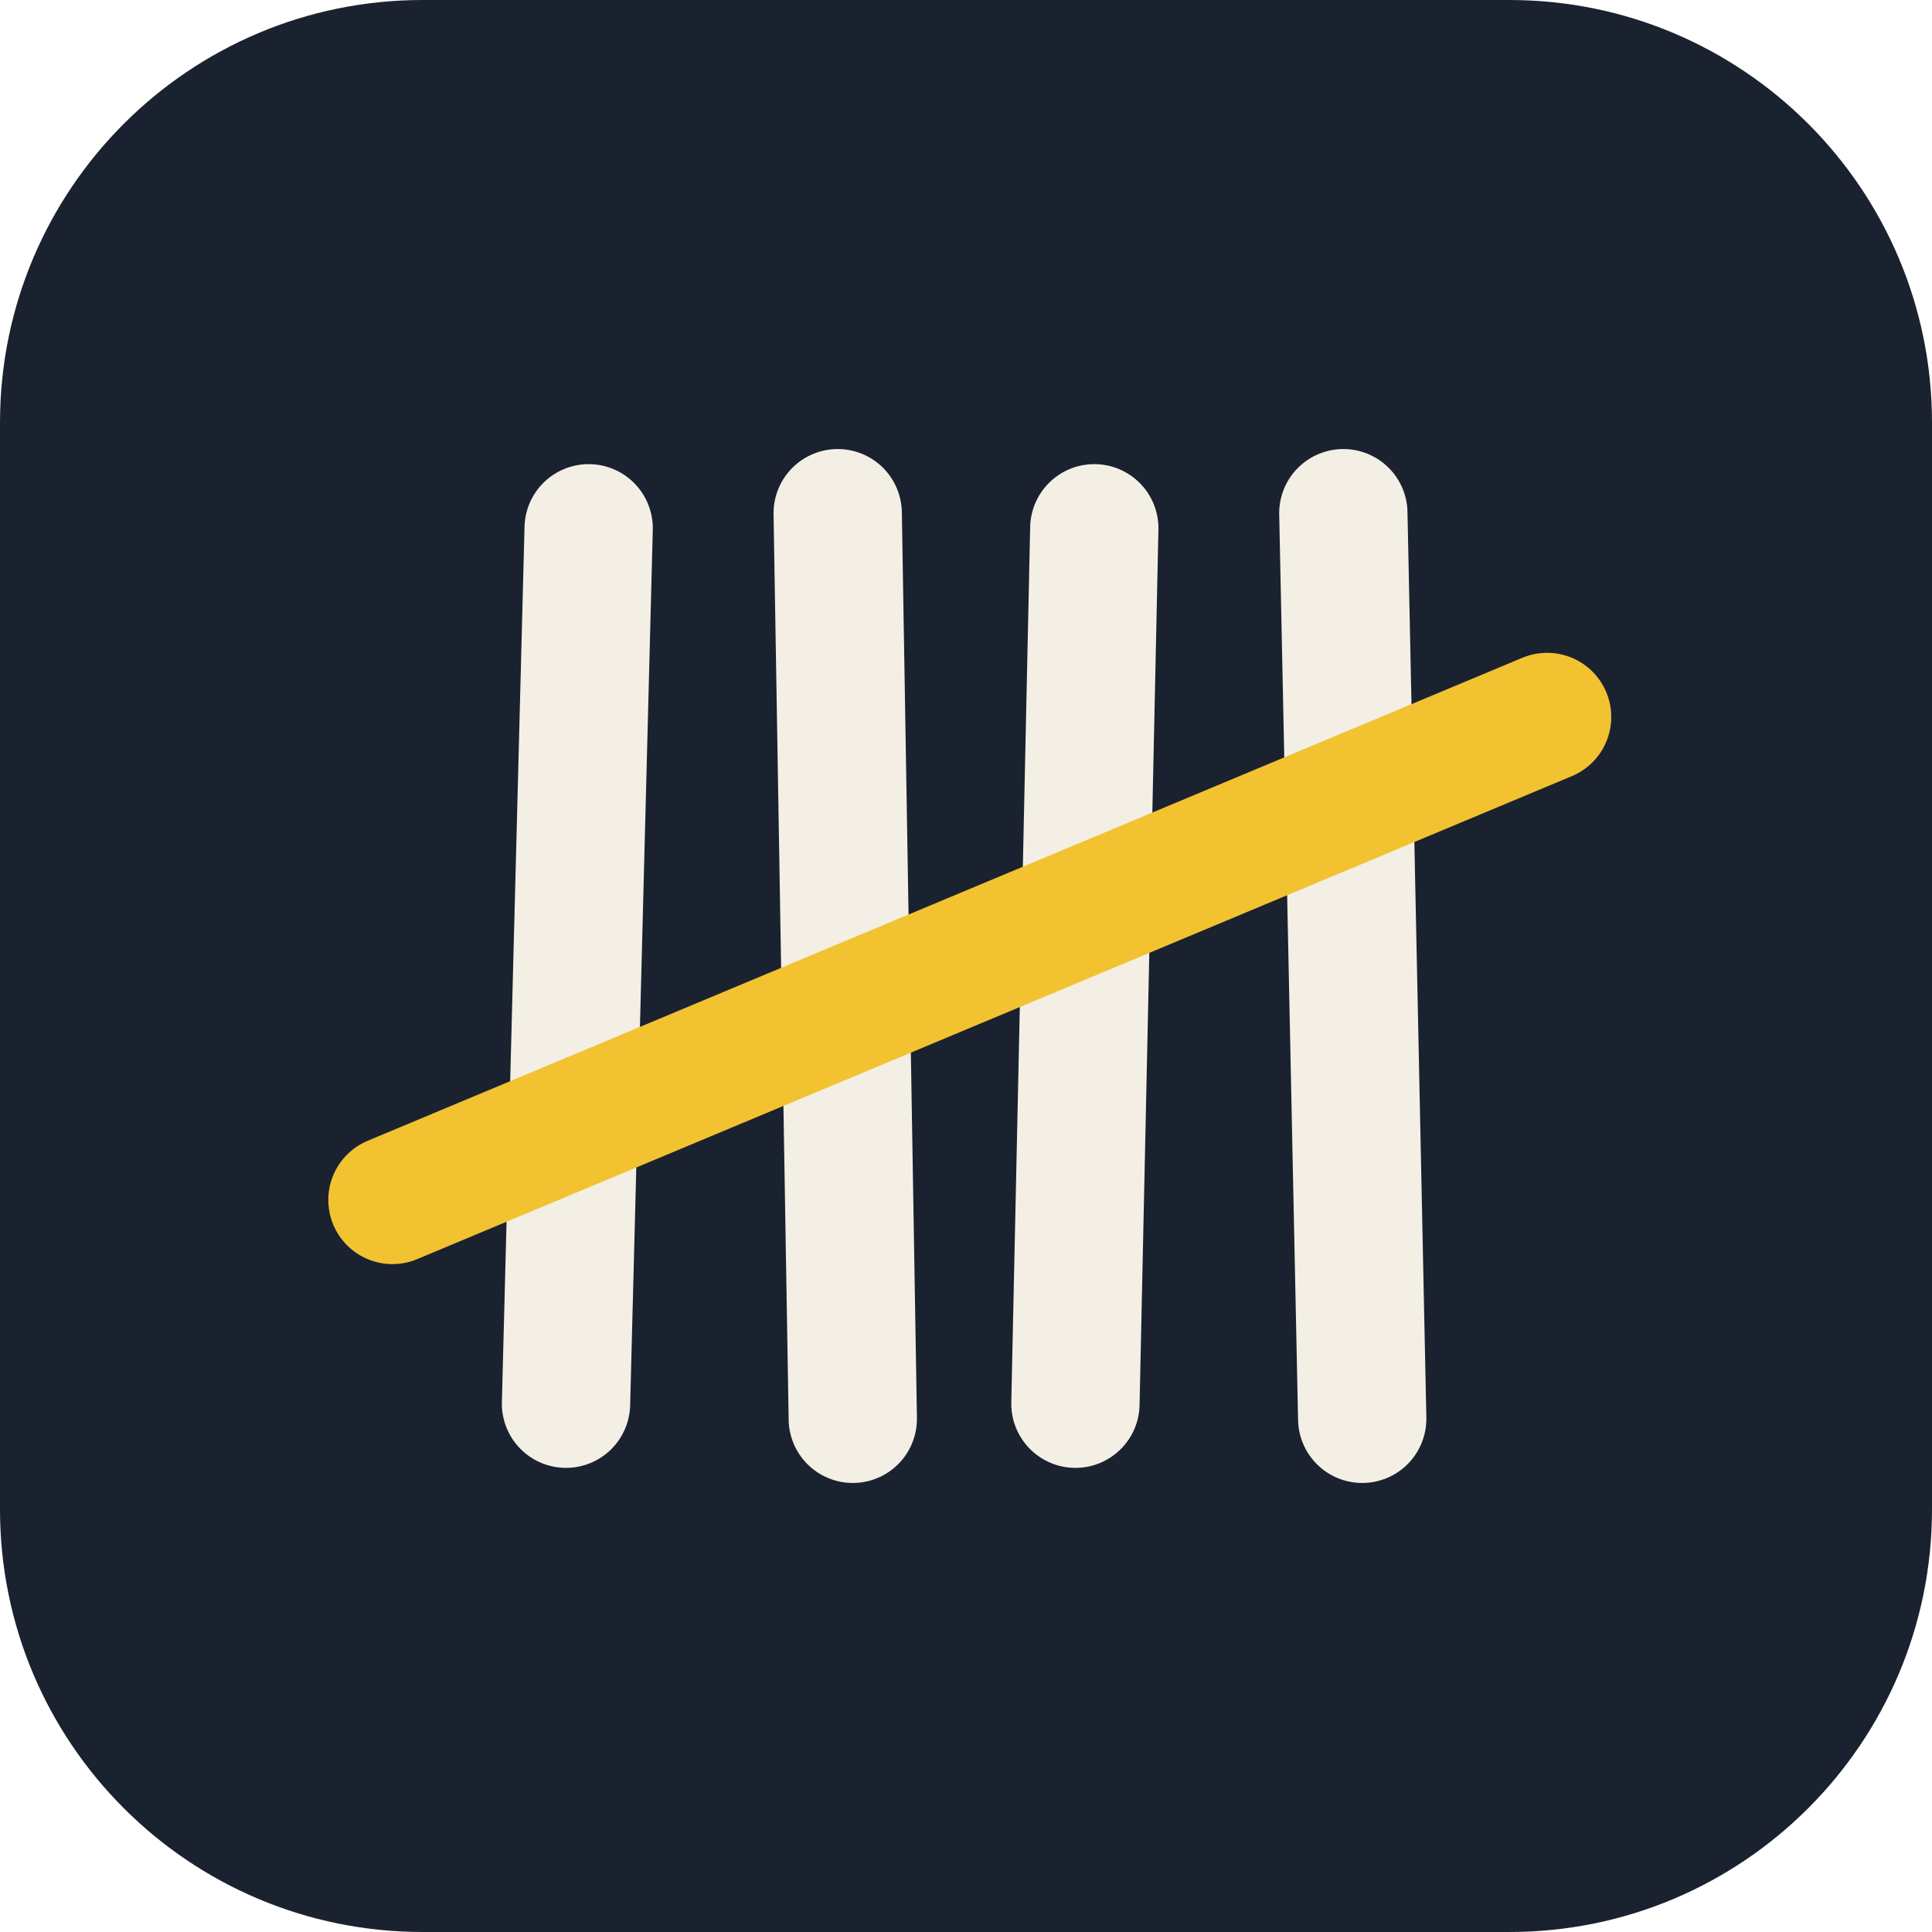
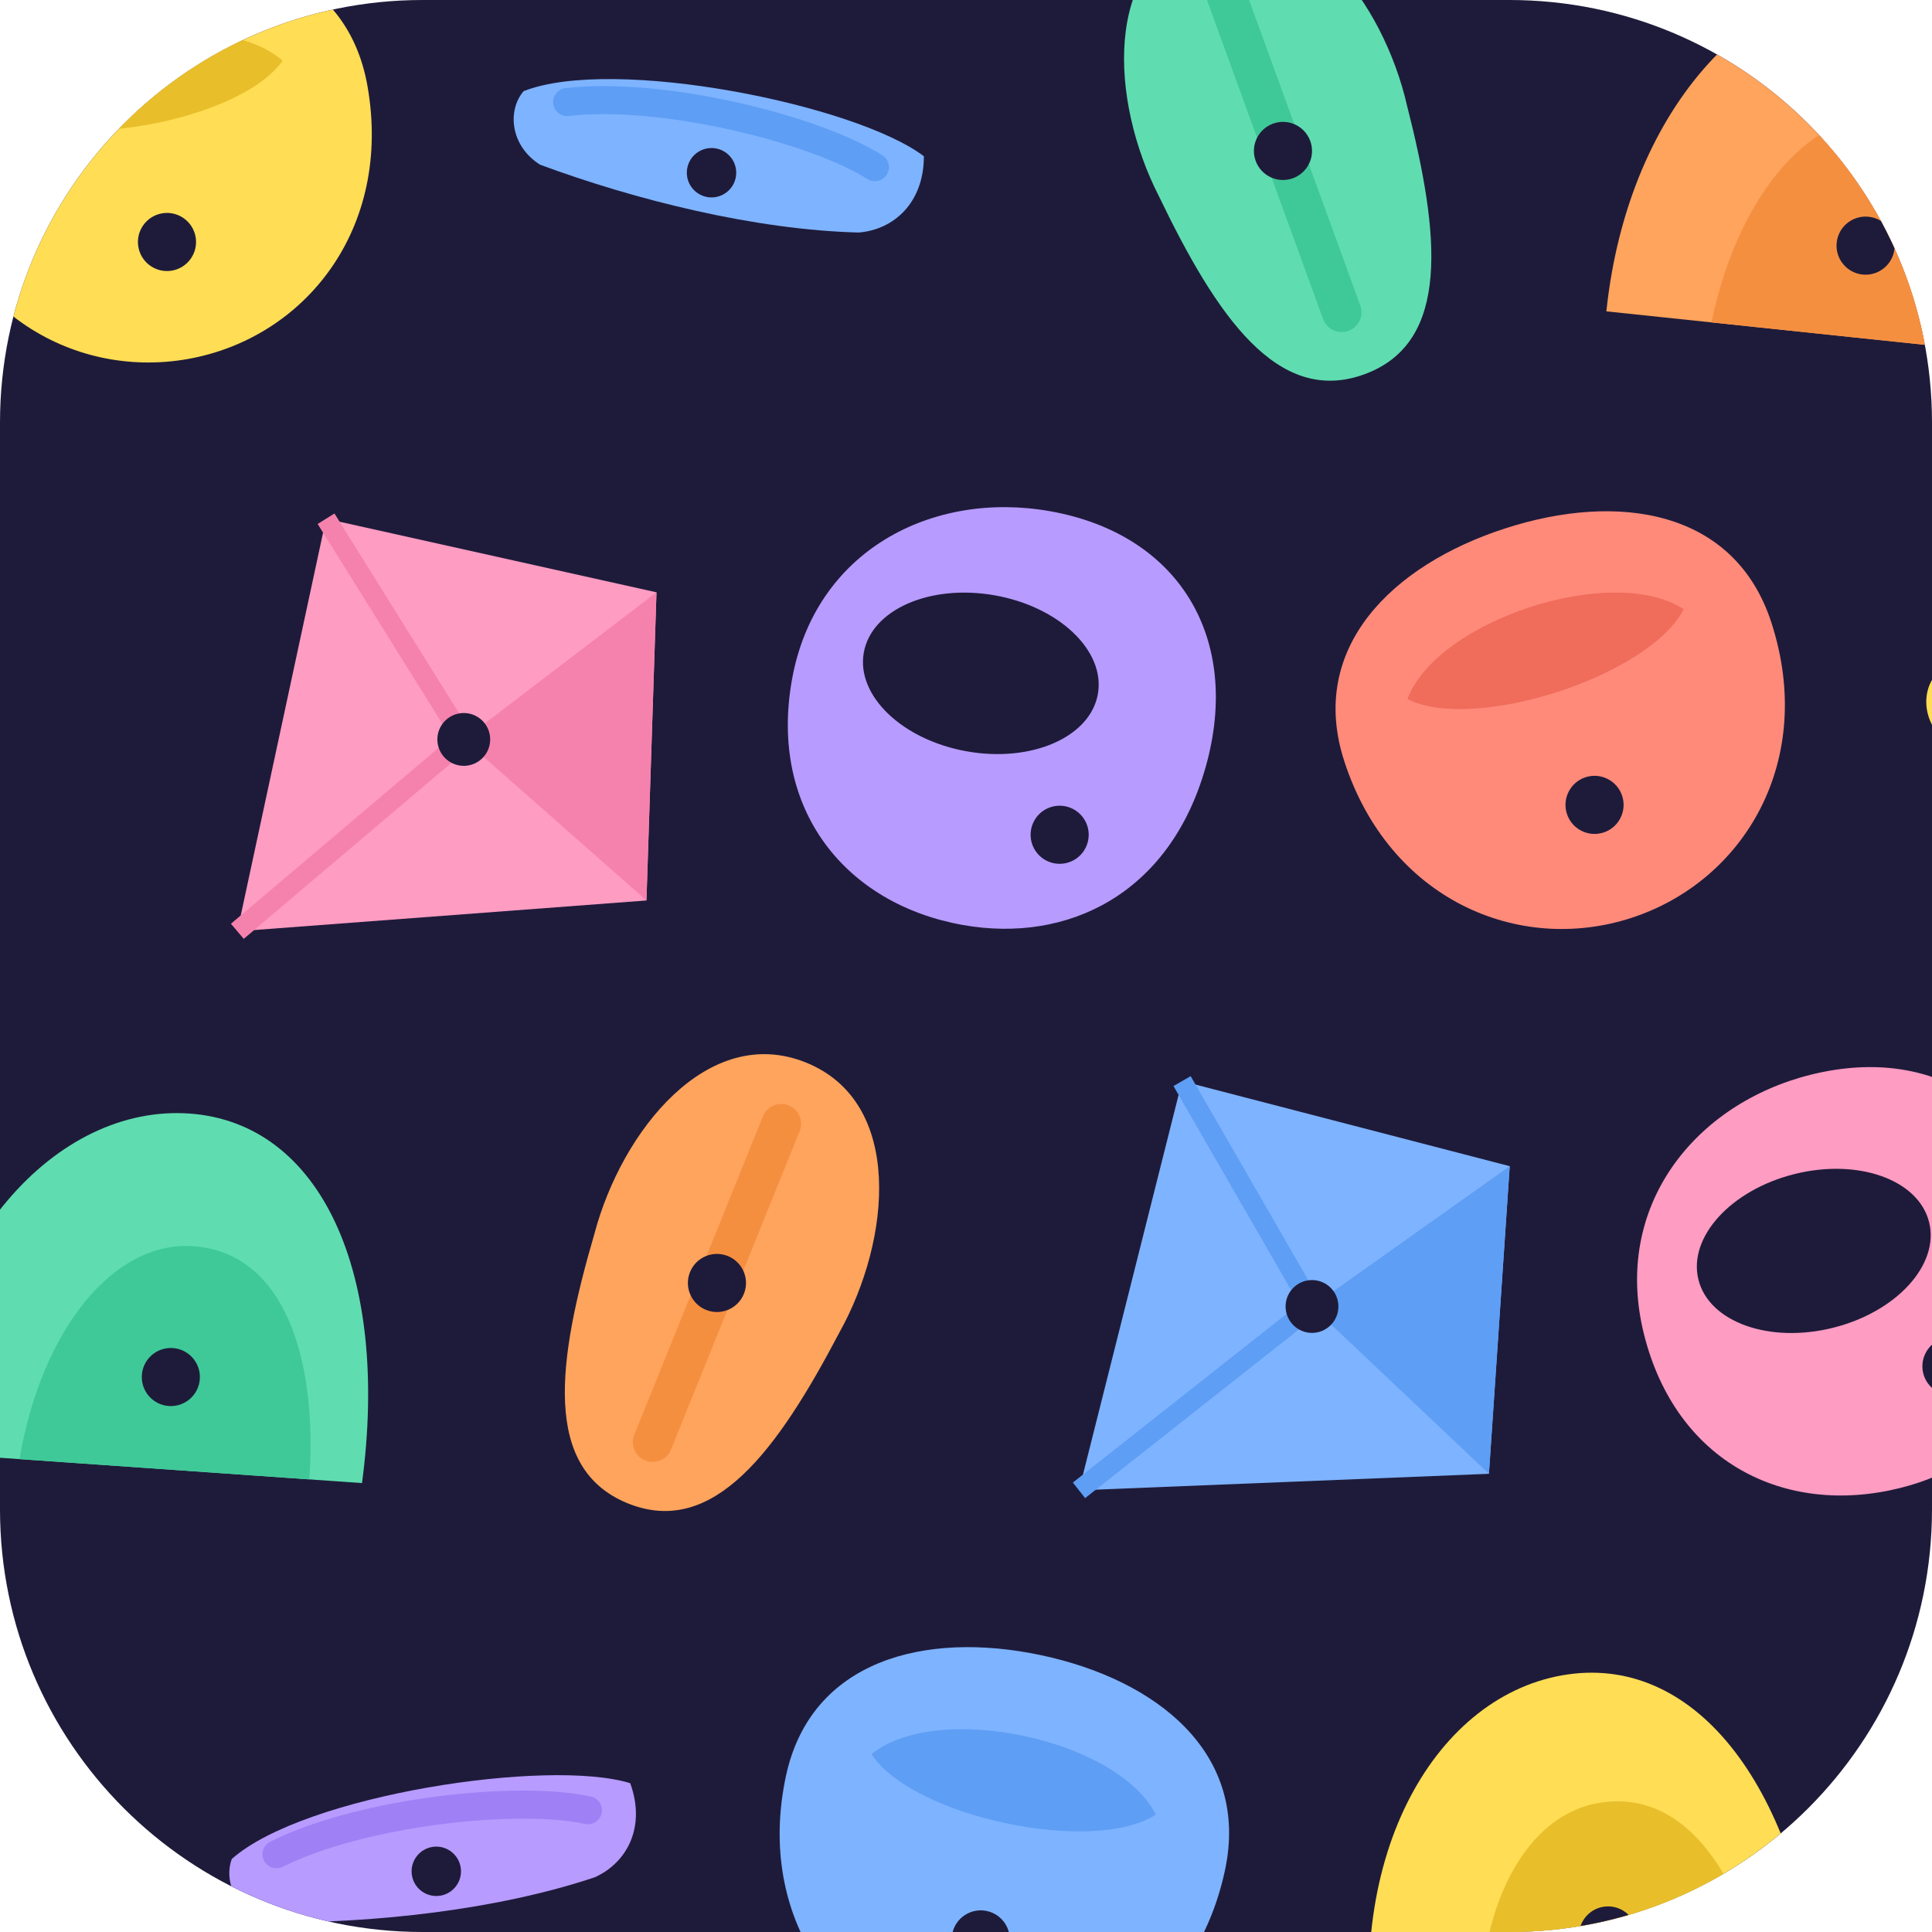
<svg xmlns="http://www.w3.org/2000/svg" viewBox="0 0 512 512">
-   <rect width="512" height="512" rx="112" fill="#1a2230" />
-   <g fill="none" stroke-linecap="round" stroke-width="34">
-     <path stroke="#f3efe4" d="M156 140l-6 232M222 136l4 240M290 140l-5 232M356 136l5 240" />
-     <path stroke="#f2c230" d="M104 318L410 190" />
+   <defs>
+     <clipPath id="r">
+       <rect width="512" height="512" rx="112" />
+     </clipPath>
+   </defs>
+   <g clip-path="url(#r)">
+     <rect width="512" height="512" fill="#1E1B3A" />
+     <g transform="translate(40 40) rotate(-10) scale(3.5) translate(-20 -20)">
+       <path d="M3 18 C3 9 11 5 20 5 C29 5 37 9 37 18 C37 29 29 36 20 36 C11 36 3 29 3 18 Z" fill="#FFDD55" />
+       <path d="M9 15 C13 10 27 10 31 15 C27 19 13 19 9 15 Z" fill="#E8BE2A" />
+       <circle cx="20" cy="27" r="2.2" fill="#1E1B3A" />
+     </g>
+     <g transform="translate(190 40) rotate(14) scale(2.975) translate(-20 -20)">
+       <path d="M2 19 C9 14 31 13 38 16 C39 20 37 23 34 24 C25 26 14 26 5 25 C2 24 1 21 2 19 Z" fill="#7EB3FF" />
+       <path d="M6 19 C14 16 28 16 34 18" fill="none" stroke="#5E9EF5" stroke-width="2.5" stroke-linecap="round" />
+       <circle cx="20" cy="22" r="2.2" fill="#1E1B3A" />
+     </g>
+     <g transform="translate(340 40) rotate(-20) scale(3.5) translate(-20 -20)">
+       <path d="M20 2 C28 2 31 12 30 20 C29 30 27 38 20 38 C13 38 11 30 10 20 C9 12 12 2 20 2 Z" fill="#5FDDB0" />
+       <path d="M20 7 V33" stroke="#3FC998" stroke-width="3" stroke-linecap="round" />
+       <circle cx="20" cy="20" r="2.2" fill="#1E1B3A" />
+     </g>
+     <g transform="translate(490 40) rotate(6) scale(3.5) translate(-20 -20)">
+       <path d="M3 34 C3 18 12 7 22 7 C32 7 38 18 37 34 Z" fill="#FFA45C" />
+       <path d="M11 34 C12 24 17 17 23 17 C30 17 33 25 33 34 Z" fill="#F58F40" />
+       <circle cx="22" cy="27" r="2.2" fill="#1E1B3A" />
+     </g>
+     <g transform="translate(115.0 190) rotate(-8) scale(3.5) translate(-20 -20)">
+       <path d="M3 34 L14 4 L38 13 L34 36 Z" fill="#FF9CC2" />
+       <path d="M22 22 L38 13 L34 36 Z" fill="#F582AD" />
+       <path d="M14 4 L22 22 L3 34" fill="none" stroke="#F582AD" stroke-width="1.5" />
+       <circle cx="22" cy="22" r="2" fill="#1E1B3A" />
+     </g>
+     <g transform="translate(265.0 190) rotate(10) scale(3.5) translate(-20 -20)">
+       <path d="M4 20 C4 10 12 4 21 4 C31 4 37 11 36 21 C35 31 28 36 20 36 C11 36 4 30 4 20 Z" fill="#B79BFF" />
+       <ellipse cx="18" cy="17" rx="9" ry="6" fill="#1E1B3A" />
+       <circle cx="26" cy="28" r="2.2" fill="#1E1B3A" />
+     </g>
+     <g transform="translate(415.0 190) rotate(-18) scale(3.5) translate(-20 -20)">
+       <path d="M3 18 C3 9 11 5 20 5 C29 5 37 9 37 18 C37 29 29 36 20 36 C11 36 3 29 3 18 Z" fill="#FF8A7A" />
+       <path d="M9 15 C13 10 27 10 31 15 C27 19 13 19 9 15 Z" fill="#F06C5B" />
+       <circle cx="20" cy="27" r="2.2" fill="#1E1B3A" />
+     </g>
+     <g transform="translate(565.0 190) rotate(8) scale(2.975) translate(-20 -20)">
+       <path d="M2 19 C9 14 31 13 38 16 C39 20 37 23 34 24 C25 26 14 26 5 25 C2 24 1 21 2 19 Z" fill="#FFDD55" />
+       <path d="M6 19 C14 16 28 16 34 18" fill="none" stroke="#E8BE2A" stroke-width="2.5" stroke-linecap="round" />
+       <circle cx="20" cy="22" r="2.2" fill="#1E1B3A" />
+     </g>
+     <g transform="translate(40 340) rotate(4) scale(3.5) translate(-20 -20)">
+       <path d="M3 34 C3 18 12 7 22 7 C32 7 38 18 37 34 Z" fill="#5FDDB0" />
+       <path d="M11 34 C12 24 17 17 23 17 C30 17 33 25 33 34 Z" fill="#3FC998" />
+       <circle cx="22" cy="27" r="2.2" fill="#1E1B3A" />
+     </g>
+     <g transform="translate(190 340) rotate(22) scale(3.5) translate(-20 -20)">
+       <path d="M20 2 C28 2 31 12 30 20 C29 30 27 38 20 38 C13 38 11 30 10 20 C9 12 12 2 20 2 Z" fill="#FFA45C" />
+       <path d="M20 7 V33" stroke="#F58F40" stroke-width="3" stroke-linecap="round" />
+       <circle cx="20" cy="20" r="2.2" fill="#1E1B3A" />
+     </g>
+     <g transform="translate(340 340) rotate(-6) scale(3.5) translate(-20 -20)">
+       <path d="M3 34 L14 4 L38 13 L34 36 Z" fill="#7EB3FF" />
+       <path d="M22 22 L38 13 L34 36 Z" fill="#5E9EF5" />
+       <path d="M14 4 L22 22 L3 34" fill="none" stroke="#5E9EF5" stroke-width="1.5" />
+       <circle cx="22" cy="22" r="2" fill="#1E1B3A" />
+     </g>
+     <g transform="translate(490 340) rotate(-14) scale(3.5) translate(-20 -20)">
+       <path d="M4 20 C4 10 12 4 21 4 C31 4 37 11 36 21 C35 31 28 36 20 36 C11 36 4 30 4 20 Z" fill="#FF9CC2" />
+       <ellipse cx="18" cy="17" rx="9" ry="6" fill="#1E1B3A" />
+       <circle cx="26" cy="28" r="2.2" fill="#1E1B3A" />
+     </g>
+     <g transform="translate(115.0 490) rotate(-6) scale(2.975) translate(-20 -20)">
+       <path d="M2 19 C9 14 31 13 38 16 C39 20 37 23 34 24 C25 26 14 26 5 25 C2 24 1 21 2 19 Z" fill="#B79BFF" />
+       <path d="M6 19 C14 16 28 16 34 18" fill="none" stroke="#A080F5" stroke-width="2.5" stroke-linecap="round" />
+       <circle cx="20" cy="22" r="2.2" fill="#1E1B3A" />
+     </g>
+     <g transform="translate(265.0 490) rotate(12) scale(3.5) translate(-20 -20)">
+       <path d="M3 18 C3 9 11 5 20 5 C29 5 37 9 37 18 C37 29 29 36 20 36 C11 36 3 29 3 18 Z" fill="#7EB3FF" />
+       <path d="M9 15 C13 10 27 10 31 15 C27 19 13 19 9 15 Z" fill="#5E9EF5" />
+       <circle cx="20" cy="27" r="2.2" fill="#1E1B3A" />
+     </g>
+     <g transform="translate(415.0 490) rotate(-10) scale(3.5) translate(-20 -20)">
+       <path d="M3 34 C3 18 12 7 22 7 C32 7 38 18 37 34 Z" fill="#FFDD55" />
+       <path d="M11 34 C12 24 17 17 23 17 C30 17 33 25 33 34 Z" fill="#E8BE2A" />
+       <circle cx="22" cy="27" r="2.2" fill="#1E1B3A" />
+     </g>
+     <g transform="translate(565.0 490) rotate(16) scale(3.5) translate(-20 -20)">
+       <path d="M20 2 C28 2 31 12 30 20 C29 30 27 38 20 38 C13 38 11 30 10 20 C9 12 12 2 20 2 Z" fill="#FF8A7A" />
+       <path d="M20 7 V33" stroke="#F06C5B" stroke-width="3" stroke-linecap="round" />
+       <circle cx="20" cy="20" r="2.2" fill="#1E1B3A" />
+     </g>
  </g>
</svg>
